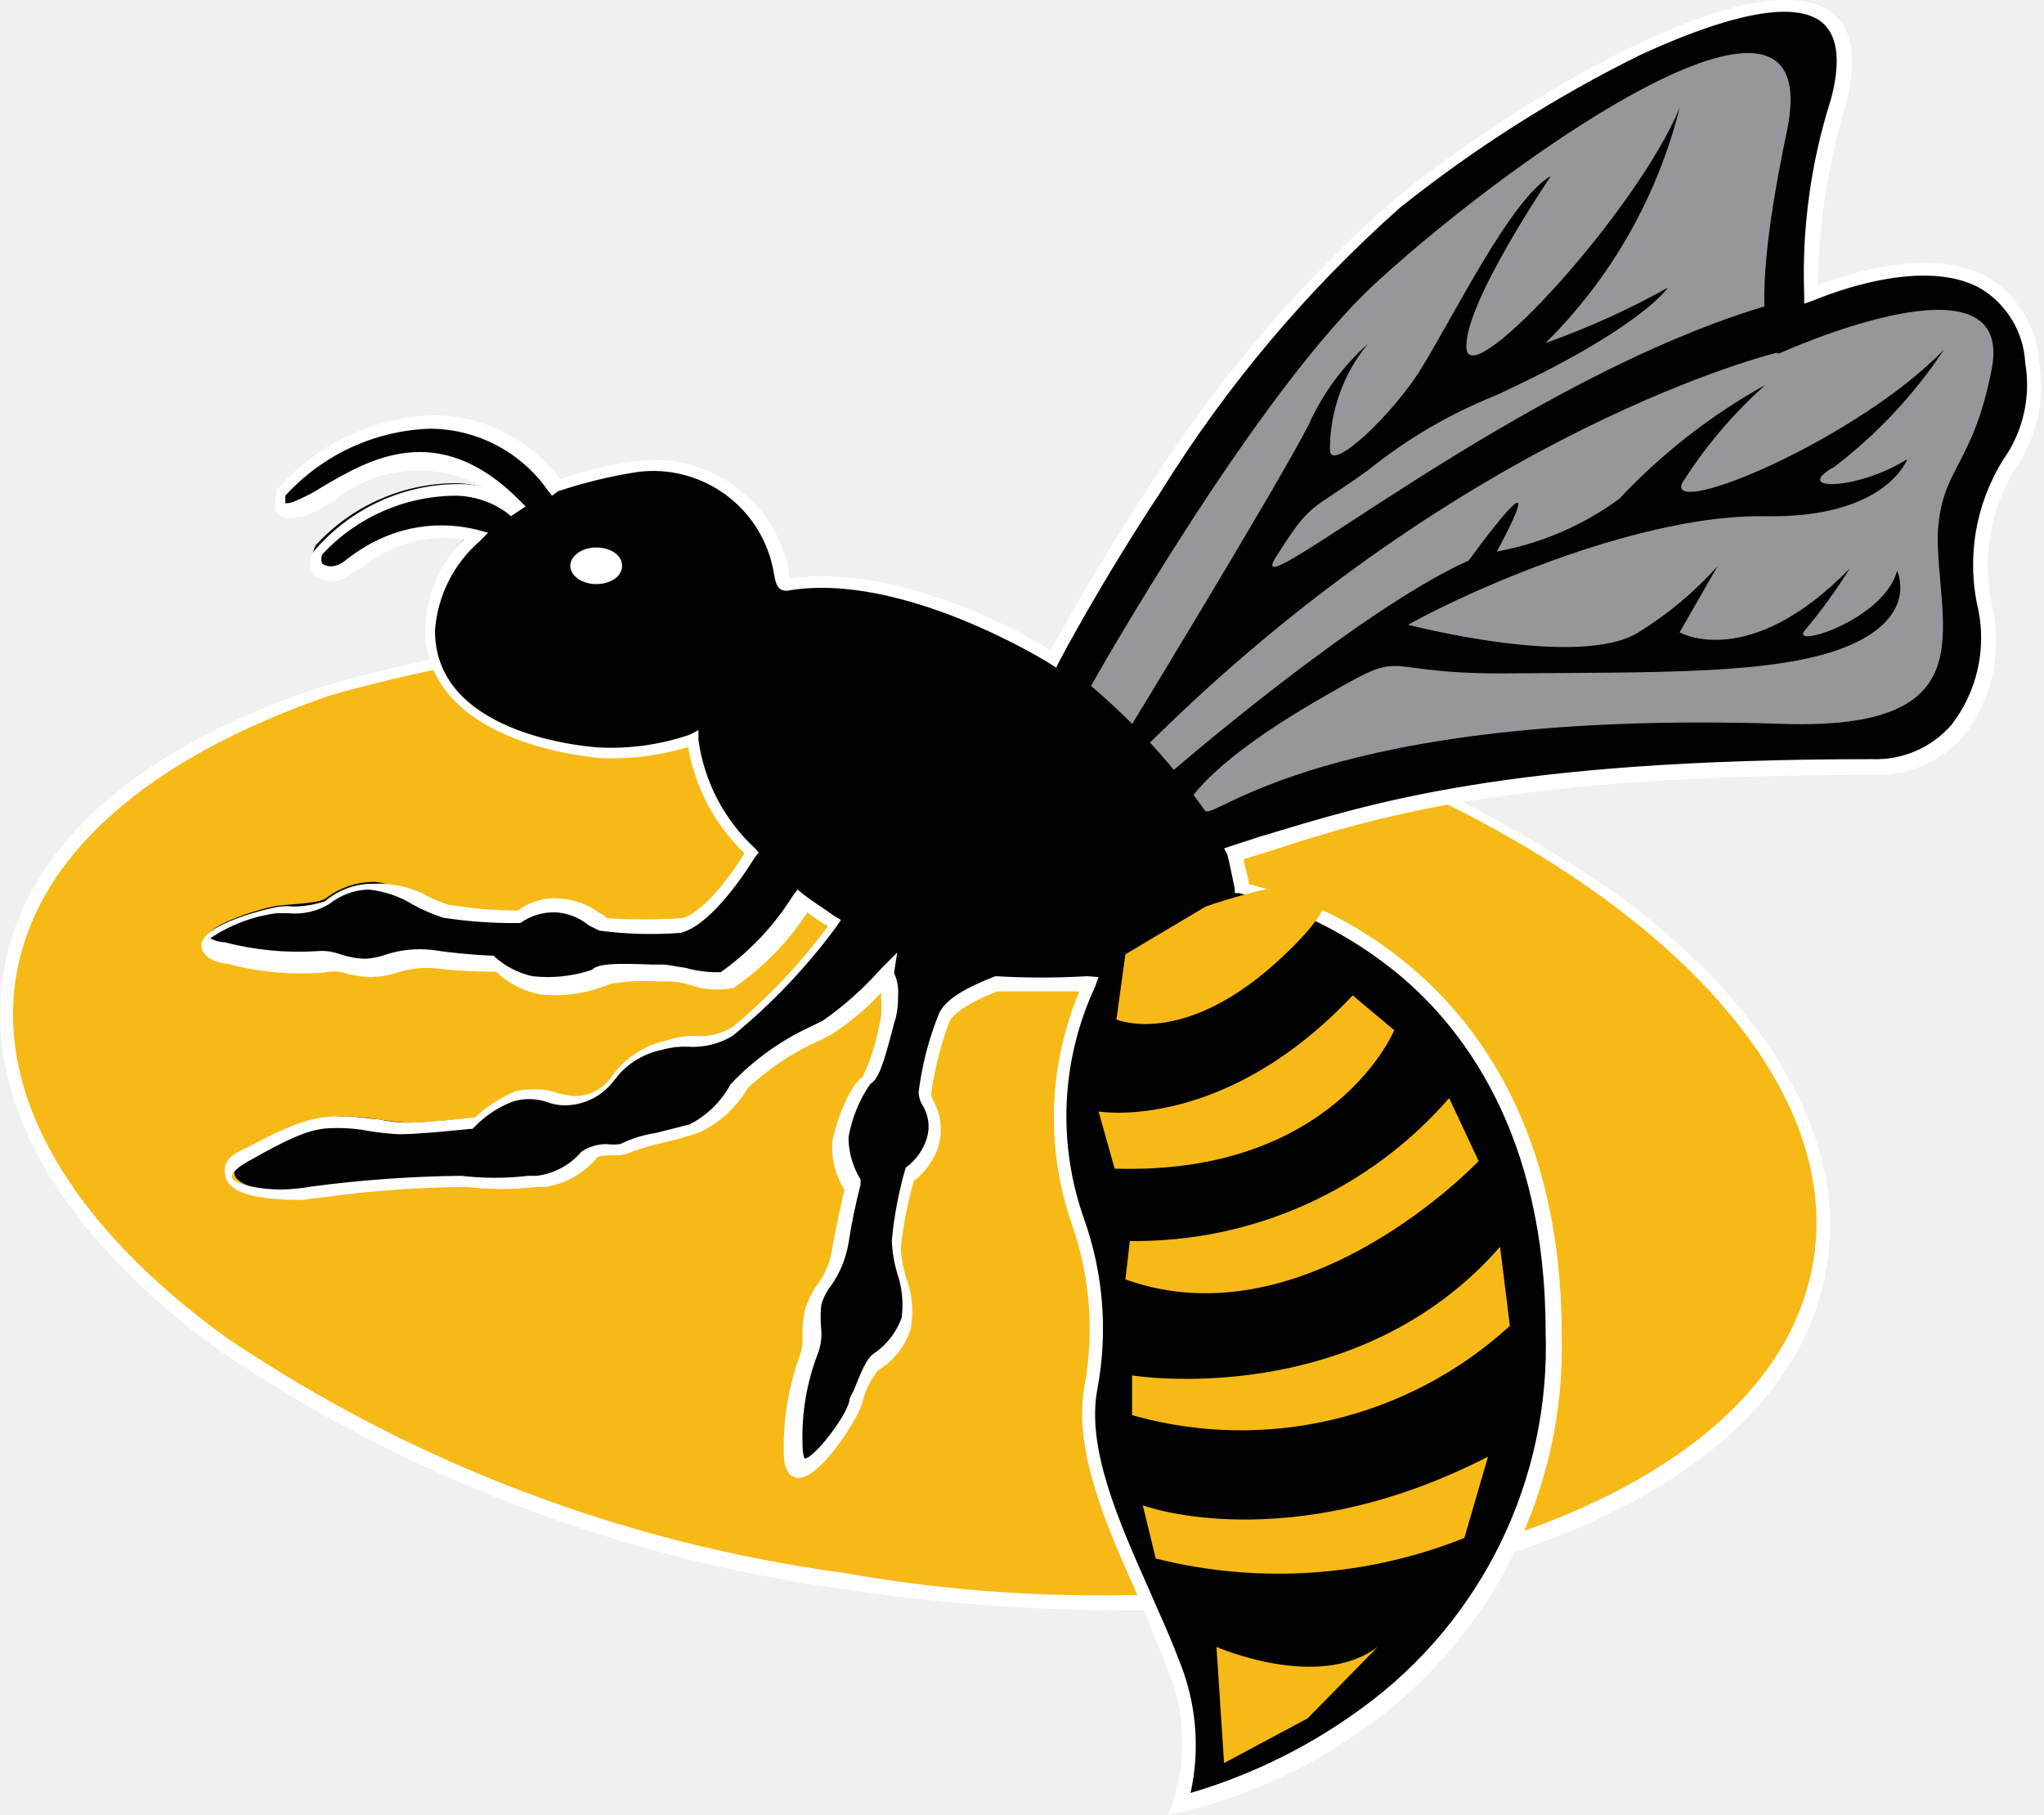
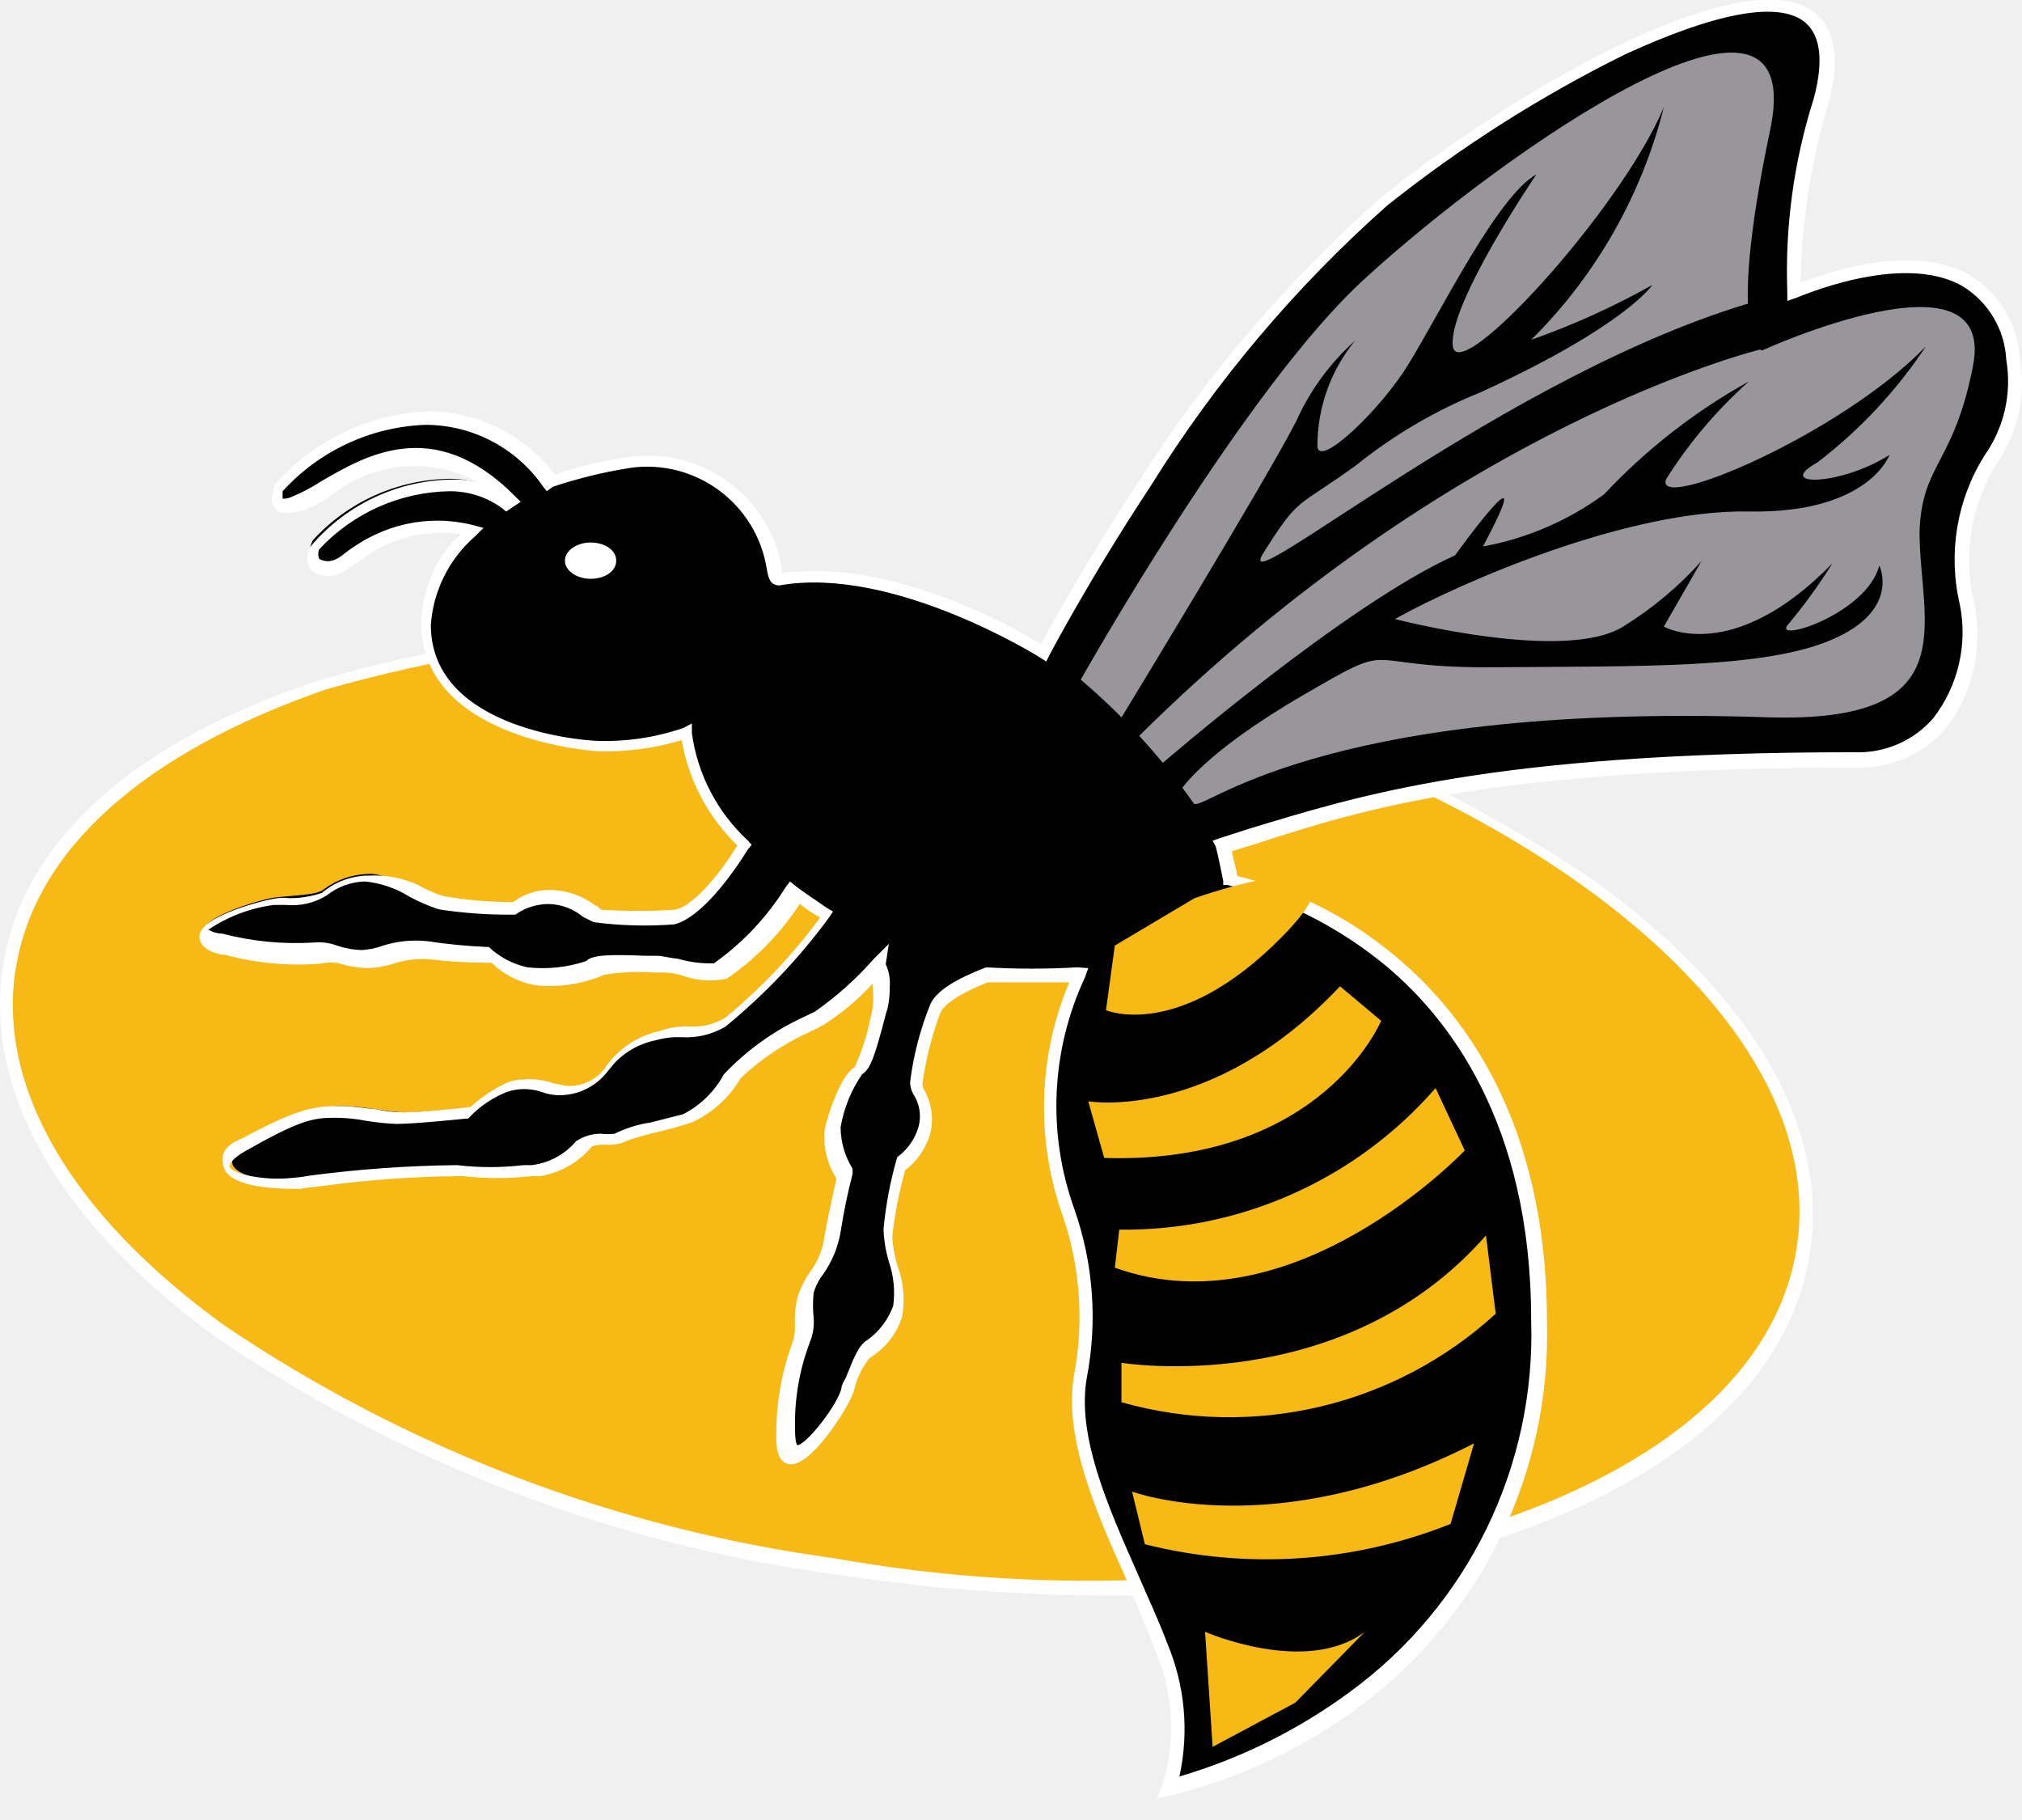
- <svg xmlns="http://www.w3.org/2000/svg" viewBox="0 0 45.77 40.64">
-   <defs>
-     <style>.cls-1{fill:#f7b916;}.cls-2{fill:#fff;}.cls-3{fill:#010101;}.cls-4{fill:#99969b;}</style>
-   </defs>
-   <g id="Layer_2" data-name="Layer 2">
-     <g id="Layer_1-2" data-name="Layer 1">
-       <path class="cls-1" d="M.21,21.86c.9-5.73,10.72-8.9,21.92-7.13s19.53,7.83,18.61,13.55S30,37.18,18.83,35.41-.68,27.58.21,21.86Z" />
-       <path class="cls-2" d="M25,36.06a41.77,41.77,0,0,1-6.13-.48A32.78,32.78,0,0,1,4.91,30.24C1.35,27.65-.37,24.67.07,21.83s3-5.11,7.2-6.47a33,33,0,0,1,14.88-.78,33.13,33.13,0,0,1,13.91,5.34c3.57,2.59,5.29,5.57,4.85,8.41s-3,5.14-7.2,6.49A28.81,28.81,0,0,1,25,36.06ZM.21,21.86l.15,0c-.44,2.69,1.23,5.58,4.72,8.1a32.44,32.44,0,0,0,13.8,5.26,32.66,32.66,0,0,0,14.73-.76c4.08-1.33,6.57-3.53,7-6.25.89-5.62-7.42-11.63-18.5-13.38a32.71,32.71,0,0,0-14.74.75C3.27,17,.79,19.19.36,21.88Z" />
-       <path class="cls-3" d="M45.49,8.11c-.46-3.54-5-1.5-5-1.5a13,13,0,0,1,.61-4.32c1.19-4.46-5.65-1.09-9.84,2.28s-7.73,10.18-7.73,10.18-3.33-2.11-6-1.65c-.22.05-.05-2.66-3.32-2.66a11.78,11.78,0,0,0-1.82.43A3.43,3.43,0,0,0,9.64,9.4,4.76,4.76,0,0,0,6.3,11s-.32.58.38.36S9.33,9,11.53,11.24l-.07,0a2.16,2.16,0,0,0-1.29-.42,4.26,4.26,0,0,0-3.1,1.39c-.19.36.1.63.58.41a3.42,3.42,0,0,1,2.94-.75,3,3,0,0,0-1,2.13c0,2.59,3.85,2.76,3.85,2.76a5.81,5.81,0,0,0,2-.29,4.27,4.27,0,0,0,1.33,2.57c-.29.49-1,1.51-1.55,1.63a8,8,0,0,1-1.74,0,1.94,1.94,0,0,0-1-.44,1.46,1.46,0,0,0-.85.27A10,10,0,0,1,10,20.38c-.46-.12-1.21-.66-1.67-.63a1.76,1.76,0,0,0-1,.34c-.14.14-.65.14-1.09.19s-2.52.7-1.16,1a5.75,5.75,0,0,0,2.11.19c.31,0,.63.15,1.09.15s.77-.27,1.48-.19,1.35.07,1.35.07a2.19,2.19,0,0,0,1,.51,3,3,0,0,0,1.46-.2,5.08,5.08,0,0,1,1.48-.07c.26,0,1.09.29,1.35.15a7,7,0,0,0,1.68-1.77c.24.17.48.34.72.48A14.35,14.35,0,0,1,16.53,23c-.71.39-.9.13-1.53.32a1.72,1.72,0,0,0-1.17.78,1.24,1.24,0,0,1-1,.46c-.25,0-.75-.27-1.22-.12a2.91,2.91,0,0,0-.89.58s-1.14.12-1.55.12S8.26,25,7.75,25s-.85.08-2.06.78.34,1,1.14.9a35.39,35.39,0,0,1,3.71-.27,8.44,8.44,0,0,0,1.74-.05,1.89,1.89,0,0,0,1.05-.58c.14-.15.7-.07.84-.2s1.1-.26,1.53-.43a2.19,2.19,0,0,0,1-1,7.73,7.73,0,0,1,1.94-1.29A7.39,7.39,0,0,0,20,21.66c-.05.34,0,.8-.08,1s-.26,1.28-.48,1.4a2.66,2.66,0,0,0-.61,1.33,1.91,1.91,0,0,0,.29,1.05,13.59,13.59,0,0,0-.29,1.33c-.09.68-.48.92-.63,1.36s0,.8-.12,1.09a5.32,5.32,0,0,0-.36,2.06c-.08,1.36,1.23-.49,1.38-.9s.29-.89.51-1a1.55,1.55,0,0,0,.65-.85c.17-.44-.22-1.28-.22-1.75a9,9,0,0,1,.32-1.6,1.17,1.17,0,0,0,.53-.75c.15-.53-.19-.92-.19-1.06a8.24,8.24,0,0,1,.44-1.68A2.45,2.45,0,0,1,22.32,22a20.62,20.62,0,0,0,2.08,0c-1.77,4.77.76,5.14.05,9.06-.31,1.82,1.09,4.15,1.82,6.14a4.45,4.45,0,0,1,.17,3.2s8.31-1.87,8.31-10.57-7-10-7-10a7,7,0,0,0-.17-.77c2.62-.83,5.31-1.94,14.33-1.94,1.79,0,2.84-1.63,2.54-3.54C43.94,10.27,45.81,10.56,45.49,8.11Z" />
-       <path class="cls-2" d="M26.15,40.64l.12-.29a4.34,4.34,0,0,0-.17-3.08c-.19-.51-.41-1-.65-1.6-.71-1.57-1.41-3.22-1.17-4.6A7.08,7.08,0,0,0,24,27.41a7.29,7.29,0,0,1,.17-5.21c-.6,0-1.23,0-1.84,0-.73.29-1,.53-1.07.68a7.52,7.52,0,0,0-.41,1.62.37.37,0,0,0,.05.15,1.34,1.34,0,0,1,.12,1,1.61,1.61,0,0,1-.56.8,9.52,9.52,0,0,0-.29,1.5,2.73,2.73,0,0,0,.12.66,2.17,2.17,0,0,1,.1,1.16,1.68,1.68,0,0,1-.73.92,1.77,1.77,0,0,0-.34.68,1.17,1.17,0,0,1-.09.24c-.08.2-.9,1.58-1.41,1.48-.29-.07-.27-.51-.27-.65a5.93,5.93,0,0,1,.37-2.11,1.13,1.13,0,0,0,.05-.42,2.13,2.13,0,0,1,.07-.63,2.21,2.21,0,0,1,.27-.53,1.68,1.68,0,0,0,.33-.82c.08-.44.17-.85.27-1.29a1.76,1.76,0,0,1-.27-1.09c.08-.41.39-1.28.68-1.43A4.9,4.9,0,0,0,19.68,23a1.73,1.73,0,0,0,.05-.24,2.19,2.19,0,0,0,0-.41v-.12a5.68,5.68,0,0,1-1.09.92c-.1.05-.17.1-.29.15a5.85,5.85,0,0,0-1.6,1.06,2.5,2.5,0,0,1-1.09,1,7.63,7.63,0,0,1-.78.22,6.49,6.49,0,0,0-.7.2.86.86,0,0,1-.46.09c-.12,0-.34,0-.37.08a1.93,1.93,0,0,1-1.13.63l-.2,0a6.92,6.92,0,0,1-1.57,0,24.89,24.89,0,0,0-3.28.24,3,3,0,0,0-.38.05c-.42,0-1.58,0-1.73-.49s.34-.6.51-.7C6.83,25,7.19,25,7.73,25c.26,0,.53.05.77.07a2.89,2.89,0,0,0,.63.07c.37,0,1.26-.09,1.51-.12a3.18,3.18,0,0,1,.89-.58,1.74,1.74,0,0,1,1,.05l.26.05a1,1,0,0,0,.88-.39,2,2,0,0,1,1.26-.85,1.69,1.69,0,0,1,.65-.1A1.38,1.38,0,0,0,16.4,23a12.6,12.6,0,0,0,2.14-2.26,3.37,3.37,0,0,1-.46-.31,6,6,0,0,1-1.65,1.69,1.8,1.8,0,0,1-1-.07,1.58,1.58,0,0,0-.41-.07h-.24a4.81,4.81,0,0,0-1.11.05,3.14,3.14,0,0,1-1.56.24,1.94,1.94,0,0,1-1-.51c-.17,0-.73,0-1.31-.07a2.08,2.08,0,0,0-.9.09,2.13,2.13,0,0,1-.58.1,2.25,2.25,0,0,1-.63-.1,1,1,0,0,0-.44,0,6.37,6.37,0,0,1-2.16-.2c-.17,0-.58-.12-.58-.41,0-.48,1.55-.85,1.77-.87s.17,0,.27,0a2.22,2.22,0,0,0,.73-.12,1.64,1.64,0,0,1,1.06-.39A2.42,2.42,0,0,1,9.45,20a2.65,2.65,0,0,0,.6.26,9.47,9.47,0,0,0,1.55.13,1.35,1.35,0,0,1,.93-.27,1.68,1.68,0,0,1,.92.34.39.39,0,0,1,.14.1,12.51,12.51,0,0,0,1.68,0c.33-.07.87-.6,1.4-1.45a4.35,4.35,0,0,1-1.26-2.38,6,6,0,0,1-1.89.25s-4-.22-4-2.91a3,3,0,0,1,.87-2,3,3,0,0,0-2.32.66,2.21,2.21,0,0,0-.27.17.65.65,0,0,1-.75,0,.46.46,0,0,1,0-.58,4.25,4.25,0,0,1,3.23-1.48,1.93,1.93,0,0,1,.55.07,3,3,0,0,0-3.36.31,3,3,0,0,1-.68.34c-.1,0-.44.12-.58-.07s0-.46,0-.53l0,0A4.86,4.86,0,0,1,9.69,9.3a3.6,3.6,0,0,1,2.86,1.43,8.42,8.42,0,0,1,1.75-.41h0a3.07,3.07,0,0,1,3.37,2.49s0,.13,0,.15c2.4-.36,5.21,1.19,5.86,1.6.25-.46,1.07-1.94,2.23-3.71a30.18,30.18,0,0,1,5.48-6.4c2.91-2.35,8-5.31,9.7-4.22.53.34.68,1.07.39,2.11a15.14,15.14,0,0,0-.63,4.05c.63-.24,2.54-.9,3.83-.17a2.39,2.39,0,0,1,1.13,1.89,3.19,3.19,0,0,1-.5,2.33,4.14,4.14,0,0,0-.54,3.17A3.5,3.5,0,0,1,44,16.45a2.57,2.57,0,0,1-2,.9c-8.22,0-11.2.94-13.6,1.72l-.55.17c0,.09.07.26.12.56a8.8,8.8,0,0,1,3.46,1.72c1.63,1.31,3.54,3.8,3.54,8.36a10.45,10.45,0,0,1-4.22,8.68,11.84,11.84,0,0,1-4.21,2ZM24.6,21.88l-.08.22a6.87,6.87,0,0,0-.24,5.21,7.33,7.33,0,0,1,.29,3.81c-.24,1.3.46,2.9,1.14,4.43.24.56.49,1.09.68,1.6a5,5,0,0,1,.27,3,12.41,12.41,0,0,0,3.85-1.91,10,10,0,0,0,4.1-8.42c0-4.43-1.87-6.88-3.44-8.12A9.25,9.25,0,0,0,27.75,20l-.1,0,0-.09c-.12-.61-.17-.78-.17-.78L27.41,19l.14-.05.68-.22C30.66,18,33.66,17,41.93,17a2.24,2.24,0,0,0,1.77-.77,3.18,3.18,0,0,0,.6-2.57,4.43,4.43,0,0,1,.56-3.37,2.9,2.9,0,0,0,.49-2.16,2.07,2.07,0,0,0-1-1.67c-1.38-.78-3.73.27-3.75.27l-.2.07,0-.2A12.88,12.88,0,0,1,41,2.22c.24-.9.14-1.5-.27-1.77-.63-.41-2-.14-4,.78a29.84,29.84,0,0,0-5.38,3.42A28.81,28.81,0,0,0,26,11c-1.38,2.09-2.28,3.81-2.28,3.81l-.07.14-.14-.09s-3.32-2.09-5.89-1.63c-.2,0-.25-.14-.29-.39a2.74,2.74,0,0,0-3.06-2.27A10.87,10.87,0,0,0,12.5,11l-.14.1-.08-.1a3.24,3.24,0,0,0-2.66-1.4,4.59,4.59,0,0,0-3.23,1.5,1.28,1.28,0,0,0,0,.17h0a.48.48,0,0,0,.22-.05,3.68,3.68,0,0,0,.61-.32c1-.58,2.57-1.55,4.41.3l.14.14-.33.22-.08-.07a2,2,0,0,0-1.19-.39,4.11,4.11,0,0,0-2.95,1.31.26.26,0,0,0,0,.22.39.39,0,0,0,.39,0,1.42,1.42,0,0,0,.22-.14,3.28,3.28,0,0,1,2.84-.63l.26.07-.19.19a2.93,2.93,0,0,0-1,2c0,2.43,3.66,2.62,3.71,2.62a5.44,5.44,0,0,0,2-.29l.19-.1,0,.22A4.06,4.06,0,0,0,16.91,19l.08.09-.08.1c-.36.58-1.06,1.55-1.67,1.7a8.8,8.8,0,0,1-1.82-.05l-.24-.12a1.26,1.26,0,0,0-.75-.29,1.29,1.29,0,0,0-.78.24l-.05,0h0a10.3,10.3,0,0,1-1.68-.12,4,4,0,0,1-.67-.29,2.33,2.33,0,0,0-1-.34,1.45,1.45,0,0,0-.87.32,1.49,1.49,0,0,1-.92.21c-.1,0-.17,0-.27,0a3.47,3.47,0,0,0-1.48.56.65.65,0,0,0,.32.09,6.59,6.59,0,0,0,2.06.2,1.18,1.18,0,0,1,.53.07,1.87,1.87,0,0,0,.56.1,1.65,1.65,0,0,0,.48-.1,2.46,2.46,0,0,1,1-.1A12.8,12.8,0,0,0,11,21.4h.05l0,0a1.85,1.85,0,0,0,.87.46,3.11,3.11,0,0,0,1.33-.14c.15-.15.56-.15,1.36-.12h.24c.12,0,.29.05.49.07a2.58,2.58,0,0,0,.8.1,6,6,0,0,0,1.62-1.72l.1-.13.12.1c.22.17.46.32.7.49l.15.09-.1.15a13.55,13.55,0,0,1-2.33,2.45,1.74,1.74,0,0,1-1,.24,1.85,1.85,0,0,0-.58.07,1.77,1.77,0,0,0-1.09.71,1.37,1.37,0,0,1-1.14.53,1.15,1.15,0,0,1-.34-.07,1.21,1.21,0,0,0-.8,0,2.37,2.37,0,0,0-.82.55l-.05.05h-.05s-1.14.12-1.57.12a5.61,5.61,0,0,1-.68-.07,3.68,3.68,0,0,0-.73-.07c-.49,0-.8.07-2,.75-.34.19-.36.32-.36.34,0,.17.77.34,1.4.27a3.47,3.47,0,0,0,.39-.05,27.77,27.77,0,0,1,3.35-.24,6.34,6.34,0,0,0,1.5,0l.19,0a1.56,1.56,0,0,0,1-.54,1,1,0,0,1,.56-.17,1.3,1.3,0,0,0,.31,0,2.73,2.73,0,0,1,.8-.25l.75-.19a2.16,2.16,0,0,0,.92-.9A5.81,5.81,0,0,1,18.13,23l.29-.14a7.46,7.46,0,0,0,1.33-1.19l.34-.34-.07.46a1,1,0,0,1,.09.51,2,2,0,0,1-.05.49A2,2,0,0,0,20,23c-.2.76-.32,1.17-.51,1.27A3,3,0,0,0,19,25.47a1.78,1.78,0,0,0,.27.94l0,.05,0,.07A12.87,12.87,0,0,0,19,27.84a2.34,2.34,0,0,1-.39.95,1.26,1.26,0,0,0-.22.43,2.78,2.78,0,0,0,0,.56,1.2,1.2,0,0,1-.08.54,5.18,5.18,0,0,0-.34,2c0,.29.05.34.05.34.2,0,.92-.92,1-1.29,0-.07.05-.14.1-.24.15-.36.27-.73.49-.85a1.64,1.64,0,0,0,.58-.77,2.19,2.19,0,0,0-.1-1,3,3,0,0,1-.12-.73,8.69,8.69,0,0,1,.31-1.63l0,0,0,0a1.29,1.29,0,0,0,.48-.68.91.91,0,0,0-.12-.75.6.6,0,0,1-.07-.26,6.92,6.92,0,0,1,.46-1.77c.14-.3.56-.56,1.26-.83l0,0h0a17.7,17.7,0,0,0,2.06,0Z" />
-       <path class="cls-4" d="M24.43,15.36s3.73-6.64,6.45-9.09C33.93,3.48,41-1.51,40,3c-1,4.78-.17,4.92-.17,4.92s5.3-2.42,4.77.34c-.43,2.23-1.16,2.21-1.21,3.76,0,2.06,1.11,4.34-3.47,4.19-10.3-.34-12.8,2.23-12.94,1.94A15,15,0,0,0,24.43,15.36Z" />
-       <path class="cls-3" d="M25.25,16.38s3.37-5.53,4.05-6.86A5.38,5.38,0,0,1,30.63,7.7a3.74,3.74,0,0,0-.85,2.37c0,.56,1.46-.84,2.07-1.86.72-1.17,2-3.78,2.88-4.27,0,0-2,2.94-1.89,3.88s3.8-3.08,4.77-5.4a11.27,11.27,0,0,1-3,5.26,17.63,17.63,0,0,0,2.74-1.24s-.6.92-3.87,2.42a11.1,11.1,0,0,0-2.82,1.65c-1.38,1-1.28.68-2.11,2C27.8,13.74,34.1,8.4,39.72,6.8l.1,1.09s-6.93,1.65-14.11,8.78Z" />
-       <path class="cls-3" d="M26.25,17.27s4.17-3.61,6.64-4.72c0,0,2-2.77.63-.2a6.65,6.65,0,0,0,2.74-1.18,13.38,13.38,0,0,1,3.27-2.55,10.35,10.35,0,0,0-1.87,2.21c-.29.77,3.93-1,5.87-3a10.83,10.83,0,0,1-2.45,2.62c-1,.56.53.53,1.63-.17,0,0-.47,1.33-3.18,1.28s-6.47,1.58-8,2.43c0,0,3.83,1,5.16.17a8.1,8.1,0,0,0,1.77-1.48l-.85,1.48s1.55.89,3.81-1.43a12.1,12.1,0,0,1-1,1.38c-.39.44,1.77-.22,2.06-1.33,0,0,.49,1-1.06,1.67s-4.32.6-7.81.63c-3,0-1.94-.66-4.19.65s-2.74,2.14-2.74,2.14Z" />
-       <path class="cls-3" d="M25.47,22.05A4.88,4.88,0,0,0,25,25.49a8.75,8.75,0,0,1,.56,4c-.12,1.55,0,4,.72,5.23s1.68,3.83,1.26,4.44,5.92-2.91,5.92-9.43-5.65-8.95-6.21-8.9S25.47,22.05,25.47,22.05Z" />
-       <path class="cls-1" d="M25,22.83s1.65.72,4-1.68-2-.85-2-.85L25.2,21.37Z" />
-       <path class="cls-1" d="M24.6,24.89s2.79.48,5.69-2.6l.93.78s-1.34,3.25-6.26,3.1Z" />
-       <path class="cls-1" d="M25.3,27.79a9.31,9.31,0,0,0,7.15-3.2L33.11,26s-3.88,4.1-7.91,2.65Z" />
-       <path class="cls-1" d="M25.35,30.8s5,.82,8.24-2.88l.22,1.77a8.92,8.92,0,0,1-8.46,2Z" />
-       <path class="cls-1" d="M25.59,33.71s3.25,1.21,7.73-1.09l-.53,1.82a11.24,11.24,0,0,1-6.91.46Z" />
-       <path class="cls-1" d="M27.24,36.88s2.28,1,3.61,0l-1.57,1.6-1.87,1Z" />
-       <path class="cls-2" d="M12.77,12.67c0-.22.26-.41.58-.41s.58.17.58.41-.26.41-.58.41S12.77,12.89,12.77,12.67Z" />
+ <svg xmlns="http://www.w3.org/2000/svg" version="1.1" id="Layer_1" x="0px" y="0px" width="80px" height="72px" viewBox="0 0 80 72" style="enable-background:new 0 0 80 72;" xml:space="preserve">
+   <style type="text/css">
+ 	.st0{fill:#F7B916;}
+ 	.st1{fill:#FFFFFF;}
+ 	.st2{fill:#010101;}
+ 	.st3{fill:#99969B;}
+ </style>
+   <g id="Layer_2_1_">
+     <g id="Layer_1-2">
+       <path class="st0" d="M0.366,38.266c1.575-10.03,18.764-15.578,38.368-12.48S72.919,39.491,71.309,49.503    c-1.61,10.012-18.799,15.578-38.351,12.48C13.406,58.885-1.192,48.278,0.366,38.266z" />
+       <path class="st1" d="M43.758,63.121c-3.592-0.016-7.179-0.297-10.73-0.84c-8.756-1.192-17.119-4.391-24.435-9.347    c-6.231-4.534-9.242-9.75-8.472-14.721s5.251-8.944,12.603-11.325c8.464-2.435,17.373-2.902,26.046-1.365    c8.72,1.226,17.047,4.423,24.348,9.347c6.249,4.534,9.259,9.75,8.489,14.721s-5.251,8.997-12.603,11.36    C54.063,62.45,48.921,63.182,43.758,63.121z M0.366,38.266h0.263c-0.77,4.708,2.153,9.767,8.262,14.178    c7.237,4.885,15.503,8.036,24.155,9.207c8.583,1.528,17.403,1.073,25.783-1.33    c7.142-2.328,11.5-6.179,12.253-10.94c1.558-9.837-12.988-20.357-32.382-23.42    c-8.588-1.534-17.413-1.085-25.801,1.313C5.722,29.759,1.381,33.592,0.628,38.301L0.366,38.266z" />
+       <path class="st2" d="M79.623,14.198c-0.805-6.196-8.752-2.626-8.752-2.626c-0.073-2.563,0.288-5.119,1.068-7.562    c2.083-7.807-9.89-1.908-17.224,3.991S41.185,25.82,41.185,25.82s-5.829-3.693-10.502-2.888    c-0.385,0.087-0.087-4.656-5.811-4.656c-1.08,0.166-2.145,0.418-3.186,0.753    c-1.099-1.579-2.889-2.537-4.814-2.573c-2.247,0.106-4.356,1.116-5.846,2.801c0,0-0.56,1.015,0.665,0.63    s4.638-4.131,8.489-0.21h-0.122c-0.654-0.481-1.446-0.739-2.258-0.735c-2.068,0.024-4.033,0.905-5.426,2.433    c-0.333,0.63,0.175,1.103,1.015,0.718c1.417-1.216,3.32-1.702,5.146-1.313    c-1.067,0.953-1.699,2.299-1.75,3.728c0,4.534,6.739,4.831,6.739,4.831c1.188,0.037,2.373-0.135,3.501-0.508    c0.229,1.725,1.052,3.316,2.328,4.498c-0.508,0.858-1.75,2.643-2.713,2.853c-1.012,0.111-2.033,0.111-3.046,0    c-0.498-0.419-1.105-0.686-1.75-0.77c-0.533-0.002-1.053,0.164-1.488,0.473    c-0.955,0.008-1.909-0.062-2.853-0.21c-0.805-0.21-2.118-1.155-2.923-1.103c-0.631,0.015-1.242,0.222-1.75,0.595    c-0.245,0.245-1.138,0.245-1.908,0.333c-0.77,0.087-4.411,1.225-2.03,1.75    c1.2,0.339,2.452,0.451,3.693,0.333c0.543,0,1.103,0.263,1.908,0.263c0.805,0,1.348-0.473,2.591-0.333    c1.243,0.14,2.363,0.122,2.363,0.122c0.496,0.445,1.099,0.752,1.75,0.893c0.868,0.098,1.746-0.023,2.556-0.35    c0.853-0.167,1.726-0.208,2.591-0.122c0.455,0,1.908,0.508,2.363,0.263c1.154-0.853,2.15-1.901,2.941-3.098    c0.42,0.298,0.84,0.595,1.26,0.84c-1.158,1.549-2.492,2.958-3.973,4.201    c-1.243,0.683-1.575,0.228-2.678,0.56c-0.846,0.142-1.591,0.639-2.048,1.365    c-0.426,0.527-1.073,0.825-1.75,0.805c-0.438,0-1.313-0.473-2.135-0.21c-0.577,0.24-1.105,0.584-1.558,1.015    c0,0-1.995,0.21-2.713,0.21c-0.718,0-1.593-0.245-2.486-0.245c-0.893,0-1.488,0.14-3.606,1.365    s0.595,1.75,1.995,1.575c2.155-0.271,4.323-0.429,6.494-0.473c1.016,0.076,2.036,0.047,3.046-0.087    c0.707-0.13,1.352-0.486,1.838-1.015c0.245-0.263,1.225-0.122,1.47-0.35    c0.245-0.228,1.925-0.455,2.678-0.753c0.761-0.374,1.377-0.99,1.75-1.75c1.011-0.92,2.156-1.681,3.396-2.258    c0.877-0.6,1.676-1.305,2.381-2.1c-0.087,0.595,0,1.4-0.14,1.75s-0.455,2.24-0.84,2.45    c-0.567,0.661-0.936,1.468-1.068,2.328c-0.013,0.649,0.164,1.288,0.508,1.838c-0.208,0.767-0.377,1.544-0.508,2.328    c-0.158,1.19-0.84,1.61-1.103,2.381c-0.263,0.77,0,1.4-0.21,1.908c-0.447,1.148-0.661,2.374-0.63,3.606    c-0.14,2.381,2.153-0.858,2.416-1.575c0.263-0.718,0.508-1.558,0.893-1.75c0.544-0.345,0.947-0.873,1.138-1.488    c0.298-0.77-0.385-2.24-0.385-3.063c0.102-0.949,0.289-1.886,0.56-2.801c0.475-0.293,0.81-0.767,0.928-1.313    c0.263-0.928-0.333-1.61-0.333-1.855c0.152-1.004,0.411-1.99,0.77-2.941    c0.56-0.59,1.276-1.009,2.065-1.208c1.213,0.061,2.428,0.061,3.641,0c-3.098,8.349,1.33,8.997,0.087,15.858    c-0.543,3.186,1.908,7.264,3.186,10.747c0.791,1.765,0.897,3.762,0.298,5.601c0,0,14.546-3.273,14.546-18.502    S48.571,34.712,48.571,34.712c-0.074-0.455-0.173-0.904-0.298-1.348c4.586-1.453,9.294-3.396,25.083-3.396    c3.133,0,4.971-2.853,4.446-6.196C76.91,17.979,80.183,18.486,79.623,14.198z" />
+       <path class="st1" d="M45.771,71.138l0.21-0.508c0.564-1.773,0.458-3.691-0.298-5.391    c-0.333-0.893-0.718-1.75-1.138-2.801c-1.243-2.748-2.468-5.636-2.048-8.052    c0.403-2.141,0.234-4.351-0.49-6.406c-1.028-2.973-0.922-6.22,0.298-9.12c-1.05,0-2.153,0-3.221,0    c-1.278,0.508-1.75,0.928-1.873,1.19c-0.344,0.916-0.585,1.867-0.718,2.836    c0.01,0.093,0.04,0.182,0.087,0.263c0.295,0.534,0.37,1.162,0.21,1.75c-0.174,0.557-0.516,1.046-0.98,1.4    c-0.239,0.86-0.409,1.738-0.508,2.626c0.022,0.392,0.093,0.78,0.21,1.155c0.242,0.648,0.303,1.35,0.175,2.03    c-0.218,0.673-0.672,1.245-1.278,1.61c-0.282,0.349-0.485,0.755-0.595,1.19    c-0.037,0.145-0.09,0.286-0.158,0.42c-0.14,0.35-1.575,2.766-2.468,2.591    c-0.508-0.122-0.473-0.893-0.473-1.138c-0.01-1.26,0.209-2.512,0.648-3.693    c0.075-0.237,0.105-0.487,0.087-0.735c-0.014-0.372,0.027-0.743,0.122-1.103c0.115-0.329,0.274-0.641,0.473-0.928    c0.317-0.418,0.517-0.914,0.578-1.435c0.14-0.77,0.298-1.488,0.473-2.258c-0.362-0.567-0.528-1.237-0.473-1.908    c0.14-0.718,0.683-2.24,1.19-2.503c0.288-0.626,0.5-1.284,0.63-1.96c0.039-0.138,0.068-0.278,0.087-0.42    c0.022-0.239,0.022-0.479,0-0.718v-0.21c-0.566,0.615-1.207,1.156-1.908,1.61    c-0.175,0.087-0.298,0.175-0.508,0.263c-1.029,0.46-1.976,1.087-2.801,1.855c-0.445,0.763-1.11,1.373-1.908,1.75    c-0.448,0.152-0.904,0.281-1.365,0.385c-0.415,0.094-0.824,0.211-1.225,0.35    c-0.249,0.126-0.527,0.181-0.805,0.158c-0.21,0-0.595,0-0.648,0.14c-0.513,0.584-1.211,0.974-1.978,1.103h-0.35    c-0.913,0.104-1.835,0.104-2.748,0c-1.921,0.013-3.839,0.154-5.741,0.42c-0.223,0.015-0.446,0.044-0.665,0.087    c-0.735,0-2.766,0-3.028-0.858c-0.263-0.858,0.595-1.05,0.893-1.225c2.205-1.19,2.836-1.19,3.781-1.19    c0.455,0,0.928,0.087,1.348,0.122c0.362,0.081,0.732,0.122,1.103,0.122c0.648,0,2.205-0.158,2.643-0.21    c0.459-0.423,0.985-0.766,1.558-1.015c0.579-0.143,1.188-0.113,1.75,0.087l0.455,0.087    c0.596,0.051,1.177-0.207,1.54-0.683c0.511-0.767,1.303-1.301,2.205-1.488c0.364-0.132,0.751-0.192,1.138-0.175    c0.503,0.036,1.005-0.086,1.435-0.35c1.407-1.159,2.666-2.487,3.746-3.956    c-0.283-0.158-0.552-0.34-0.805-0.543c-0.757,1.168-1.739,2.173-2.888,2.958    c-0.583,0.126-1.19,0.083-1.75-0.122c-0.233-0.072-0.474-0.113-0.718-0.122h-0.42    c-0.649-0.046-1.301-0.017-1.943,0.087c-0.86,0.37-1.799,0.515-2.731,0.42    c-0.659-0.118-1.268-0.429-1.75-0.893c-0.298,0-1.278,0-2.293-0.122c-0.53-0.064-1.068-0.01-1.575,0.158    c-0.329,0.105-0.67,0.164-1.015,0.175c-0.374-0.006-0.745-0.065-1.103-0.175c-0.254-0.057-0.517-0.057-0.77,0    c-1.271,0.1-2.55-0.018-3.781-0.35c-0.298,0-1.015-0.21-1.015-0.718c0-0.84,2.713-1.488,3.098-1.523    c0.385-0.035,0.298,0,0.473,0c0.435,0.002,0.867-0.069,1.278-0.21c0.518-0.44,1.176-0.682,1.855-0.683    c0.668-0.032,1.333,0.093,1.943,0.368c0.33,0.195,0.683,0.347,1.05,0.455    c0.896,0.15,1.804,0.226,2.713,0.228c0.465-0.353,1.046-0.522,1.628-0.473c0.584,0.034,1.145,0.241,1.61,0.595    c0.094,0.039,0.177,0.099,0.245,0.175c0.979,0.066,1.962,0.066,2.941,0c0.578-0.122,1.523-1.05,2.45-2.538    c-1.157-1.12-1.929-2.579-2.205-4.166c-1.072,0.321-2.189,0.469-3.308,0.438c0,0-7.002-0.385-7.002-5.094    c0.05-1.317,0.594-2.566,1.523-3.501c-1.456-0.2-2.929,0.219-4.061,1.155    c-0.165,0.088-0.322,0.187-0.473,0.298c-0.394,0.278-0.919,0.278-1.313,0c-0.24-0.296-0.24-0.719,0-1.015    c1.416-1.648,3.481-2.594,5.654-2.591c0.325-0.006,0.649,0.035,0.963,0.122c-1.886-1.043-4.218-0.828-5.881,0.543    c-0.37,0.248-0.77,0.448-1.19,0.595c-0.175,0-0.77,0.21-1.015-0.122c-0.245-0.333,0-0.805,0-0.928l0,0    c1.543-1.767,3.747-2.818,6.091-2.906c1.968,0.007,3.82,0.933,5.006,2.503c0.993-0.348,2.019-0.589,3.063-0.718l0,0    c2.806-0.324,5.384,1.581,5.899,4.358c0,0,0,0.228,0,0.263c4.201-0.63,9.12,2.083,10.257,2.801    c0.438-0.805,1.873-3.396,3.903-6.494c2.658-4.164,5.887-7.935,9.592-11.202    c5.094-4.113,14.003-9.294,16.979-7.387c0.928,0.595,1.19,1.873,0.683,3.693    c-0.687,2.302-1.058,4.687-1.103,7.089c1.103-0.42,4.446-1.575,6.704-0.298c1.158,0.715,1.896,1.949,1.978,3.308    c0.246,1.421-0.068,2.883-0.875,4.078c-1.05,1.647-1.391,3.647-0.945,5.549c0.376,1.736-0.02,3.55-1.085,4.971    c-0.873,1.022-2.157,1.599-3.501,1.575c-14.388,0-19.604,1.645-23.805,3.011l-0.963,0.298    c0,0.158,0.122,0.455,0.21,0.98c2.217,0.542,4.285,1.571,6.056,3.011c2.853,2.293,6.196,6.651,6.196,14.633    c0.164,5.966-2.593,11.637-7.387,15.193c-2.2,1.644-4.705,2.834-7.369,3.501L45.771,71.138z M43.057,38.3    l-0.14,0.385c-1.333,2.866-1.484,6.143-0.42,9.12c0.756,2.139,0.931,4.44,0.508,6.669    c-0.42,2.276,0.805,5.076,1.995,7.754c0.42,0.98,0.858,1.908,1.19,2.801    c0.694,1.66,0.859,3.494,0.473,5.251c2.424-0.714,4.704-1.845,6.739-3.343c4.687-3.42,7.375-8.94,7.177-14.738    c0-7.754-3.273-12.043-6.021-14.213c-1.767-1.397-3.806-2.411-5.986-2.976h-0.175v-0.158    c-0.21-1.068-0.298-1.365-0.298-1.365l-0.122-0.228l0.245-0.087l1.19-0.385    c4.253-1.278,9.505-3.028,23.98-3.028c1.183,0.042,2.322-0.454,3.098-1.348    c0.985-1.277,1.368-2.918,1.05-4.498c-0.475-2.018-0.122-4.143,0.98-5.899    c0.775-1.097,1.083-2.457,0.858-3.781c-0.06-1.205-0.717-2.301-1.75-2.923    c-2.416-1.365-6.529,0.473-6.564,0.473l-0.35,0.122v-0.35c-0.094-2.597,0.261-5.191,1.05-7.667    c0.42-1.575,0.245-2.626-0.473-3.098c-1.103-0.718-3.501-0.245-7.002,1.365    c-3.344,1.653-6.501,3.66-9.417,5.986c-3.642,3.233-6.796,6.977-9.364,11.115    c-2.416,3.658-3.991,6.669-3.991,6.669l-0.122,0.245l-0.245-0.158c0,0-5.811-3.658-10.31-2.853    c-0.35,0-0.438-0.245-0.508-0.683c-0.422-2.552-2.791-4.31-5.356-3.973c-1.052,0.164-2.088,0.415-3.098,0.753    l-0.245,0.175l-0.14-0.175c-1.056-1.531-2.796-2.447-4.656-2.45c-2.161,0.079-4.199,1.025-5.654,2.626    c-0.007,0.099-0.007,0.199,0,0.298l0,0c0.134,0.002,0.266-0.028,0.385-0.087c0.373-0.153,0.73-0.341,1.068-0.56    c1.75-1.015,4.498-2.713,7.719,0.525l0.245,0.245l-0.578,0.385l-0.14-0.122    c-0.603-0.445-1.333-0.684-2.083-0.683c-1.962,0.028-3.827,0.857-5.164,2.293c-0.057,0.122-0.057,0.263,0,0.385    c0.211,0.122,0.471,0.122,0.683,0c0.136-0.07,0.265-0.152,0.385-0.245c1.395-1.123,3.233-1.53,4.971-1.103    l0.455,0.122l-0.333,0.333c-1.023,0.89-1.653,2.148-1.75,3.501c0,4.253,6.406,4.586,6.494,4.586    c1.188,0.051,2.376-0.121,3.501-0.508l0.333-0.175v0.385c0.225,1.633,1.011,3.136,2.223,4.253l0.14,0.158    l-0.14,0.175c-0.63,1.015-1.855,2.713-2.923,2.976c-1.062,0.081-2.13,0.052-3.186-0.087l-0.42-0.21    c-0.37-0.308-0.831-0.486-1.313-0.508c-0.488-0.011-0.968,0.136-1.365,0.42h-0.087l0,0    c-0.984,0.01-1.968-0.06-2.941-0.21c-0.406-0.133-0.798-0.303-1.173-0.508c-0.53-0.33-1.129-0.533-1.75-0.595    c-0.555,0.015-1.09,0.212-1.523,0.56c-0.483,0.294-1.048,0.423-1.61,0.368c-0.175,0-0.298,0-0.473,0    c-0.927,0.123-1.814,0.458-2.591,0.98c0.17,0.1,0.363,0.154,0.56,0.158c1.176,0.306,2.393,0.424,3.606,0.35    c0.315-0.031,0.632,0.011,0.928,0.122c0.316,0.108,0.646,0.167,0.98,0.175c0.287-0.016,0.57-0.075,0.84-0.175    c0.565-0.178,1.161-0.238,1.75-0.175c0.777,0.117,1.56,0.193,2.345,0.228h0.087l0,0    c0.425,0.401,0.952,0.679,1.523,0.805c0.784,0.088,1.579,0.005,2.328-0.245c0.263-0.263,0.98-0.263,2.381-0.21    h0.42c0.21,0,0.508,0.087,0.858,0.122c0.455,0.132,0.927,0.19,1.4,0.175c1.135-0.806,2.099-1.829,2.836-3.011    l0.175-0.228l0.21,0.175c0.385,0.298,0.805,0.56,1.225,0.858l0.263,0.158l-0.175,0.263    c-1.175,1.594-2.545,3.035-4.078,4.288c-0.528,0.313-1.138,0.46-1.75,0.42    c-0.343-0.013-0.685,0.028-1.015,0.122c-0.771,0.157-1.453,0.601-1.908,1.243    c-0.476,0.614-1.219,0.96-1.995,0.928c-0.203-0.011-0.404-0.052-0.595-0.122c-0.453-0.159-0.947-0.159-1.4,0    c-0.541,0.216-1.03,0.544-1.435,0.963l-0.087,0.087h-0.087c0,0-1.995,0.21-2.748,0.21    c-0.399-0.017-0.796-0.058-1.19-0.122c-0.421-0.083-0.849-0.124-1.278-0.122c-0.858,0-1.4,0.122-3.501,1.313    c-0.595,0.333-0.63,0.56-0.63,0.595c0,0.298,1.348,0.595,2.45,0.473c0.229-0.016,0.457-0.045,0.683-0.087    c1.944-0.258,3.902-0.399,5.864-0.42c0.872,0.104,1.754,0.104,2.626,0h0.333c0.682-0.084,1.306-0.421,1.75-0.945    c0.29-0.195,0.631-0.298,0.98-0.298c0.18,0.022,0.362,0.022,0.543,0c0.441-0.217,0.914-0.365,1.4-0.438    l1.313-0.333c0.684-0.349,1.246-0.899,1.61-1.575c0.882-0.936,1.933-1.696,3.098-2.24l0.508-0.245    c0.857-0.599,1.638-1.298,2.328-2.083l0.595-0.595l-0.122,0.805c0.13,0.279,0.184,0.586,0.158,0.893    c0.006,0.288-0.023,0.576-0.087,0.858c-0.042,0.121-0.077,0.243-0.105,0.368    c-0.35,1.33-0.56,2.048-0.893,2.223c-0.435,0.629-0.728,1.346-0.858,2.1    c0.001,0.582,0.165,1.152,0.473,1.645v0.087v0.122c-0.197,0.756-0.355,1.521-0.473,2.293    c-0.102,0.598-0.335,1.166-0.683,1.663c-0.176,0.224-0.306,0.479-0.385,0.753c-0.033,0.326-0.033,0.654,0,0.98    c0.027,0.322-0.021,0.645-0.14,0.945c-0.427,1.116-0.629,2.306-0.595,3.501c0,0.508,0.087,0.595,0.087,0.595    c0.35,0,1.61-1.61,1.75-2.258c0-0.122,0.087-0.245,0.175-0.42c0.263-0.63,0.473-1.278,0.858-1.488    c0.466-0.338,0.82-0.807,1.015-1.348c0.078-0.589,0.018-1.188-0.175-1.75c-0.122-0.415-0.193-0.845-0.21-1.278    c0.089-0.966,0.271-1.922,0.543-2.853l0,0l0,0c0.404-0.293,0.699-0.712,0.84-1.19    c0.125-0.447,0.048-0.927-0.21-1.313c-0.075-0.14-0.117-0.296-0.122-0.455c0.13-1.064,0.401-2.106,0.805-3.098    c0.245-0.525,0.98-0.98,2.205-1.453l0,0l0,0c1.201,0.07,2.405,0.07,3.606,0L43.057,38.3z" />
+       <path class="st3" d="M42.76,26.888c0,0,6.529-11.623,11.29-15.911c5.339-4.884,17.714-13.618,15.963-5.724    c-1.75,8.367-0.298,8.612-0.298,8.612s9.277-4.236,8.349,0.595c-0.753,3.903-2.03,3.868-2.118,6.581    c0,3.606,1.943,7.597-6.074,7.334c-18.029-0.595-22.405,3.903-22.65,3.396    C45.947,29.962,44.448,28.321,42.76,26.888z" />
+       <path class="st2" d="M44.195,28.673c0,0,5.899-9.68,7.089-12.008c0.542-1.214,1.336-2.3,2.328-3.186    c-0.96,1.169-1.486,2.635-1.488,4.148c0,0.98,2.556-1.47,3.623-3.256c1.26-2.048,3.501-6.616,5.041-7.474    c0,0-3.501,5.146-3.308,6.792S64.132,8.299,65.83,4.238c-0.878,3.491-2.694,6.675-5.251,9.207    c1.658-0.586,3.262-1.312,4.796-2.171c0,0-1.05,1.61-6.774,4.236c-1.779,0.714-3.442,1.687-4.936,2.888    c-2.416,1.75-2.24,1.19-3.693,3.501c-1.313,2.153,9.715-7.194,19.552-9.995l0.175,1.908    c0,0-12.13,2.888-24.698,15.368L44.195,28.673z" />
+       <path class="st2" d="M45.946,30.231c0,0,7.299-6.319,11.623-8.262c0,0,3.501-4.849,1.103-0.35    c1.734-0.316,3.374-1.023,4.796-2.066c1.664-1.776,3.595-3.282,5.724-4.463c-1.267,1.13-2.369,2.432-3.273,3.868    c-0.508,1.348,6.879-1.75,10.275-5.251c-1.165,1.756-2.614,3.306-4.288,4.586    c-1.75,0.98,0.928,0.928,2.853-0.298c0,0-0.823,2.328-5.566,2.24s-11.325,2.766-14.003,4.253    c0,0,6.704,1.75,9.032,0.298c1.151-0.711,2.194-1.584,3.098-2.591L65.83,24.788c0,0,2.713,1.558,6.669-2.503    c-0.526,0.845-1.111,1.653-1.75,2.416c-0.683,0.77,3.098-0.385,3.606-2.328c0,0,0.858,1.75-1.855,2.923    c-2.713,1.173-7.562,1.05-13.671,1.103c-5.251,0-3.396-1.155-7.334,1.138s-4.796,3.746-4.796,3.746L45.946,30.231    z" />
+       <path class="st2" d="M44.58,38.598c-1.003,1.838-1.296,3.981-0.823,6.021c0.868,2.225,1.204,4.623,0.98,7.002    c-0.21,2.713,0,7.002,1.26,9.155c1.26,2.153,2.941,6.704,2.205,7.772s10.362-5.094,10.362-16.506    s-9.89-15.666-10.87-15.578C46.716,36.55,44.58,38.598,44.58,38.598z" />
+       <path class="st0" d="M43.758,39.963c0,0,2.888,1.26,7.002-2.941s-3.501-1.488-3.501-1.488l-3.151,1.873    L43.758,39.963z" />
+       <path class="st0" d="M43.057,43.569c0,0,4.884,0.84,9.96-4.551l1.628,1.365c0,0-2.345,5.689-10.957,5.426    L43.057,43.569z" />
+       <path class="st0" d="M44.283,48.645c4.792,0.064,9.37-1.985,12.515-5.601l1.155,2.468c0,0-6.792,7.177-13.845,4.638    L44.283,48.645z" />
+       <path class="st0" d="M44.37,53.914c0,0,8.752,1.435,14.423-5.041l0.385,3.098    c-3.995,3.656-9.599,4.981-14.808,3.501L44.37,53.914z" />
+       <path class="st0" d="M44.79,59.008c0,0,5.689,2.118,13.53-1.908l-0.928,3.186    c-3.846,1.535-8.079,1.817-12.095,0.805L44.79,59.008z" />
+       <path class="st0" d="M47.679,64.556c0,0,3.991,1.75,6.319,0l-2.748,2.801l-3.273,1.75L47.679,64.556z" />
+       <path class="st1" d="M22.351,22.18c0-0.385,0.455-0.718,1.015-0.718s1.015,0.298,1.015,0.718    s-0.455,0.718-1.015,0.718S22.351,22.565,22.351,22.18z" />
    </g>
  </g>
</svg>
